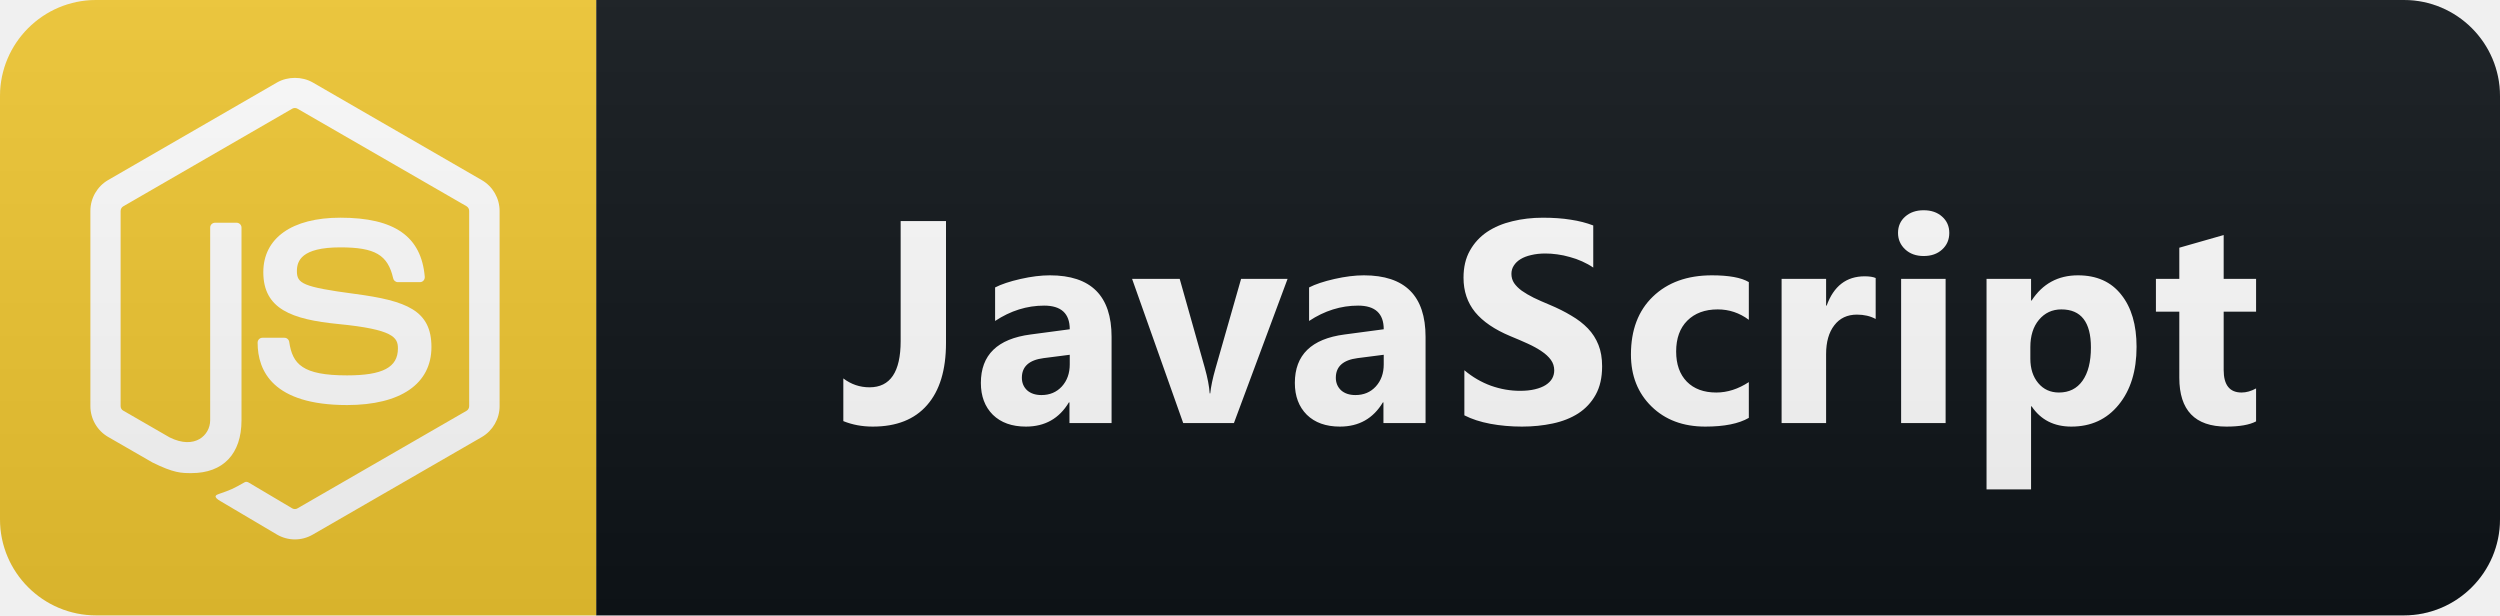
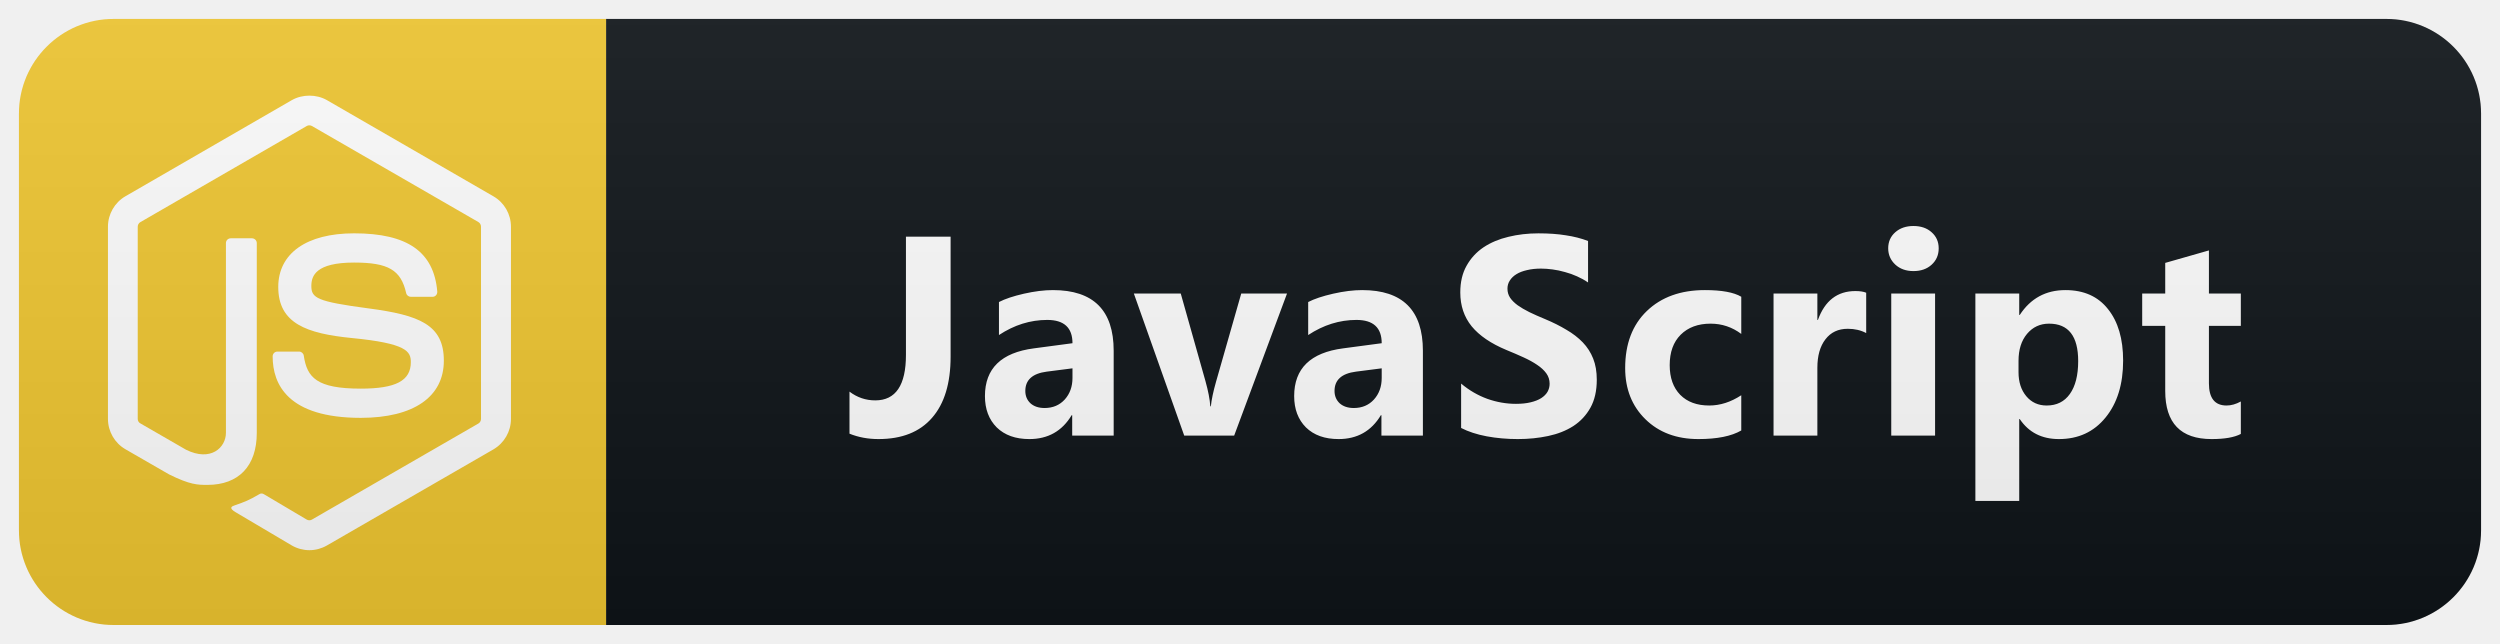
- <svg xmlns="http://www.w3.org/2000/svg" width="130" height="32" viewBox="0 0 130 32" fill="none">
+ <svg xmlns="http://www.w3.org/2000/svg" width="132" height="34" viewBox="-1 -1 132 34" fill="none">
  <path d="M125 0H31V32H125C127.761 32 130 29.761 130 27V5C130 2.239 127.761 0 125 0Z" fill="#0F1418" />
  <path d="M31 0H5C2.239 0 0 2.239 0 5V27C0 29.761 2.239 32 5 32H31V0Z" fill="#F1C731" />
  <path d="M15.335 28.05C15.015 28.05 14.692 27.964 14.411 27.802L11.472 26.064C11.034 25.816 11.248 25.73 11.391 25.683C11.977 25.478 12.096 25.435 12.72 25.078C12.787 25.04 12.872 25.054 12.939 25.097L15.197 26.435C15.277 26.483 15.392 26.483 15.468 26.435L24.264 21.359C24.345 21.311 24.397 21.216 24.397 21.12V10.967C24.397 10.867 24.345 10.777 24.259 10.724L15.468 5.652C15.387 5.605 15.277 5.605 15.197 5.652L6.41 10.729C6.324 10.777 6.272 10.872 6.272 10.972V21.12C6.272 21.216 6.324 21.311 6.41 21.354L8.82 22.744C10.129 23.397 10.929 22.63 10.929 21.854V11.834C10.929 11.691 11.044 11.582 11.187 11.582H12.301C12.439 11.582 12.558 11.691 12.558 11.834V21.859C12.558 23.602 11.606 24.602 9.953 24.602C9.444 24.602 9.043 24.602 7.929 24.049L5.624 22.721C5.053 22.392 4.7 21.778 4.7 21.116V10.967C4.7 10.31 5.053 9.691 5.624 9.362L14.411 4.286C14.968 3.971 15.706 3.971 16.259 4.286L25.055 9.367C25.626 9.696 25.979 10.31 25.979 10.972V21.12C25.979 21.778 25.626 22.392 25.055 22.726L16.259 27.802C15.977 27.964 15.658 28.05 15.335 28.05ZM22.435 18.044C22.435 16.144 21.149 15.639 18.449 15.282C15.716 14.92 15.439 14.734 15.439 14.096C15.439 13.567 15.673 12.863 17.697 12.863C19.502 12.863 20.168 13.253 20.445 14.472C20.468 14.587 20.573 14.672 20.692 14.672H21.835C21.907 14.672 21.973 14.644 22.021 14.591C22.069 14.539 22.092 14.467 22.088 14.396C21.911 12.296 20.516 11.32 17.697 11.32C15.187 11.32 13.692 12.377 13.692 14.153C13.692 16.077 15.182 16.611 17.587 16.849C20.468 17.13 20.692 17.553 20.692 18.12C20.692 19.101 19.902 19.52 18.049 19.52C15.72 19.52 15.211 18.935 15.039 17.777C15.02 17.654 14.915 17.563 14.787 17.563H13.649C13.506 17.563 13.396 17.677 13.396 17.816C13.396 19.297 14.201 21.063 18.054 21.063C20.835 21.059 22.435 19.959 22.435 18.044V18.044Z" fill="white" />
  <path d="M49.192 17.832C49.192 19.239 48.865 20.315 48.211 21.062C47.561 21.81 46.619 22.183 45.383 22.183C44.832 22.183 44.321 22.088 43.853 21.898V19.678C44.258 19.986 44.712 20.14 45.215 20.14C46.294 20.14 46.834 19.339 46.834 17.737V11.497H49.192V17.832ZM57.802 22H55.612V20.923H55.583C55.08 21.763 54.335 22.183 53.349 22.183C52.621 22.183 52.048 21.978 51.628 21.568C51.213 21.153 51.005 20.601 51.005 19.913C51.005 18.457 51.867 17.618 53.591 17.393L55.627 17.122C55.627 16.302 55.182 15.892 54.294 15.892C53.4 15.892 52.551 16.158 51.745 16.69V14.947C52.067 14.781 52.507 14.634 53.063 14.507C53.625 14.38 54.135 14.317 54.594 14.317C56.733 14.317 57.802 15.384 57.802 17.518V22ZM55.627 18.953V18.448L54.264 18.623C53.513 18.721 53.137 19.061 53.137 19.642C53.137 19.905 53.227 20.123 53.408 20.294C53.593 20.459 53.842 20.543 54.155 20.543C54.589 20.543 54.943 20.394 55.217 20.096C55.49 19.793 55.627 19.412 55.627 18.953ZM66.954 14.5L64.164 22H61.527L58.868 14.5H61.344L62.648 19.122C62.794 19.644 62.88 20.088 62.904 20.455H62.933C62.968 20.108 63.058 19.678 63.204 19.166L64.537 14.5H66.954ZM74.129 22H71.939V20.923H71.91C71.407 21.763 70.662 22.183 69.676 22.183C68.948 22.183 68.374 21.978 67.955 21.568C67.54 21.153 67.332 20.601 67.332 19.913C67.332 18.457 68.194 17.618 69.918 17.393L71.954 17.122C71.954 16.302 71.509 15.892 70.621 15.892C69.727 15.892 68.877 16.158 68.072 16.69V14.947C68.394 14.781 68.834 14.634 69.39 14.507C69.952 14.38 70.462 14.317 70.921 14.317C73.06 14.317 74.129 15.384 74.129 17.518V22ZM71.954 18.953V18.448L70.591 18.623C69.839 18.721 69.463 19.061 69.463 19.642C69.463 19.905 69.554 20.123 69.734 20.294C69.92 20.459 70.169 20.543 70.481 20.543C70.916 20.543 71.27 20.394 71.543 20.096C71.817 19.793 71.954 19.412 71.954 18.953ZM76.147 21.597V19.253C76.572 19.61 77.034 19.878 77.532 20.059C78.03 20.235 78.533 20.323 79.04 20.323C79.338 20.323 79.597 20.296 79.817 20.242C80.041 20.189 80.227 20.115 80.373 20.023C80.525 19.925 80.637 19.812 80.71 19.686C80.784 19.554 80.82 19.412 80.82 19.261C80.82 19.056 80.762 18.873 80.644 18.711C80.527 18.55 80.366 18.401 80.161 18.265C79.961 18.128 79.722 17.996 79.443 17.869C79.165 17.742 78.865 17.613 78.542 17.481C77.722 17.139 77.109 16.722 76.704 16.229C76.304 15.735 76.103 15.14 76.103 14.441C76.103 13.895 76.213 13.426 76.433 13.035C76.653 12.64 76.951 12.315 77.326 12.061C77.707 11.807 78.147 11.622 78.645 11.504C79.143 11.382 79.67 11.321 80.227 11.321C80.774 11.321 81.257 11.355 81.677 11.424C82.102 11.487 82.493 11.587 82.849 11.724V13.914C82.673 13.792 82.48 13.685 82.27 13.592C82.065 13.499 81.853 13.423 81.633 13.365C81.413 13.301 81.194 13.255 80.974 13.226C80.759 13.196 80.554 13.182 80.359 13.182C80.09 13.182 79.846 13.209 79.626 13.262C79.407 13.311 79.221 13.382 79.07 13.475C78.918 13.567 78.801 13.68 78.718 13.812C78.635 13.938 78.594 14.082 78.594 14.244C78.594 14.419 78.64 14.578 78.733 14.72C78.826 14.856 78.957 14.988 79.128 15.115C79.299 15.237 79.507 15.359 79.751 15.481C79.995 15.599 80.271 15.721 80.579 15.848C80.998 16.023 81.374 16.211 81.706 16.412C82.043 16.607 82.331 16.829 82.571 17.078C82.81 17.327 82.993 17.613 83.12 17.935C83.247 18.252 83.31 18.623 83.31 19.048C83.31 19.634 83.198 20.127 82.974 20.528C82.754 20.923 82.454 21.246 82.073 21.495C81.692 21.739 81.247 21.915 80.74 22.022C80.237 22.129 79.704 22.183 79.143 22.183C78.567 22.183 78.017 22.134 77.495 22.037C76.977 21.939 76.528 21.793 76.147 21.597ZM90.939 21.729C90.417 22.032 89.662 22.183 88.676 22.183C87.524 22.183 86.591 21.834 85.878 21.136C85.165 20.438 84.809 19.537 84.809 18.433C84.809 17.159 85.19 16.155 85.951 15.423C86.718 14.685 87.741 14.317 89.02 14.317C89.904 14.317 90.544 14.434 90.939 14.668V16.631C90.456 16.27 89.916 16.089 89.32 16.089C88.656 16.089 88.129 16.285 87.738 16.675C87.353 17.061 87.16 17.596 87.16 18.279C87.16 18.943 87.345 19.466 87.716 19.847C88.088 20.223 88.598 20.411 89.247 20.411C89.823 20.411 90.387 20.23 90.939 19.869V21.729ZM97.535 16.587C97.257 16.436 96.932 16.36 96.561 16.36C96.058 16.36 95.665 16.546 95.382 16.917C95.099 17.283 94.957 17.784 94.957 18.419V22H92.643V14.5H94.957V15.892H94.986C95.353 14.876 96.012 14.368 96.964 14.368C97.208 14.368 97.398 14.398 97.535 14.456V16.587ZM100.03 13.313C99.639 13.313 99.319 13.199 99.07 12.969C98.821 12.735 98.697 12.449 98.697 12.112C98.697 11.766 98.821 11.482 99.07 11.263C99.319 11.043 99.639 10.933 100.03 10.933C100.425 10.933 100.745 11.043 100.989 11.263C101.238 11.482 101.363 11.766 101.363 12.112C101.363 12.464 101.238 12.752 100.989 12.977C100.745 13.201 100.425 13.313 100.03 13.313ZM101.172 22H98.858V14.5H101.172V22ZM105.644 21.128H105.615V25.45H103.3V14.5H105.615V15.628H105.644C106.215 14.754 107.019 14.317 108.054 14.317C109.026 14.317 109.775 14.651 110.302 15.32C110.835 15.984 111.101 16.89 111.101 18.038C111.101 19.288 110.791 20.291 110.171 21.048C109.555 21.805 108.735 22.183 107.71 22.183C106.806 22.183 106.118 21.831 105.644 21.128ZM105.578 18.052V18.653C105.578 19.17 105.715 19.593 105.988 19.92C106.262 20.247 106.621 20.411 107.065 20.411C107.592 20.411 108 20.208 108.288 19.803C108.581 19.393 108.728 18.814 108.728 18.067C108.728 16.748 108.215 16.089 107.19 16.089C106.716 16.089 106.328 16.27 106.025 16.631C105.727 16.988 105.578 17.461 105.578 18.052ZM117.316 21.912C116.974 22.093 116.459 22.183 115.77 22.183C114.14 22.183 113.324 21.336 113.324 19.642V16.206H112.108V14.5H113.324V12.881L115.631 12.222V14.5H117.316V16.206H115.631V19.239C115.631 20.02 115.941 20.411 116.561 20.411C116.806 20.411 117.057 20.34 117.316 20.198V21.912Z" fill="white" />
  <path d="M125 0H5C2.239 0 0 2.239 0 5V27C0 29.761 2.239 32 5 32H125C127.761 32 130 29.761 130 27V5C130 2.239 127.761 0 125 0Z" fill="url(#paint0_linear)" />
  <defs>
    <linearGradient id="paint0_linear" x1="0" y1="0" x2="0" y2="32" gradientUnits="userSpaceOnUse">
      <stop stop-color="#BBBBBB" stop-opacity="0.1" />
      <stop offset="1" stop-opacity="0.1" />
    </linearGradient>
  </defs>
</svg>
